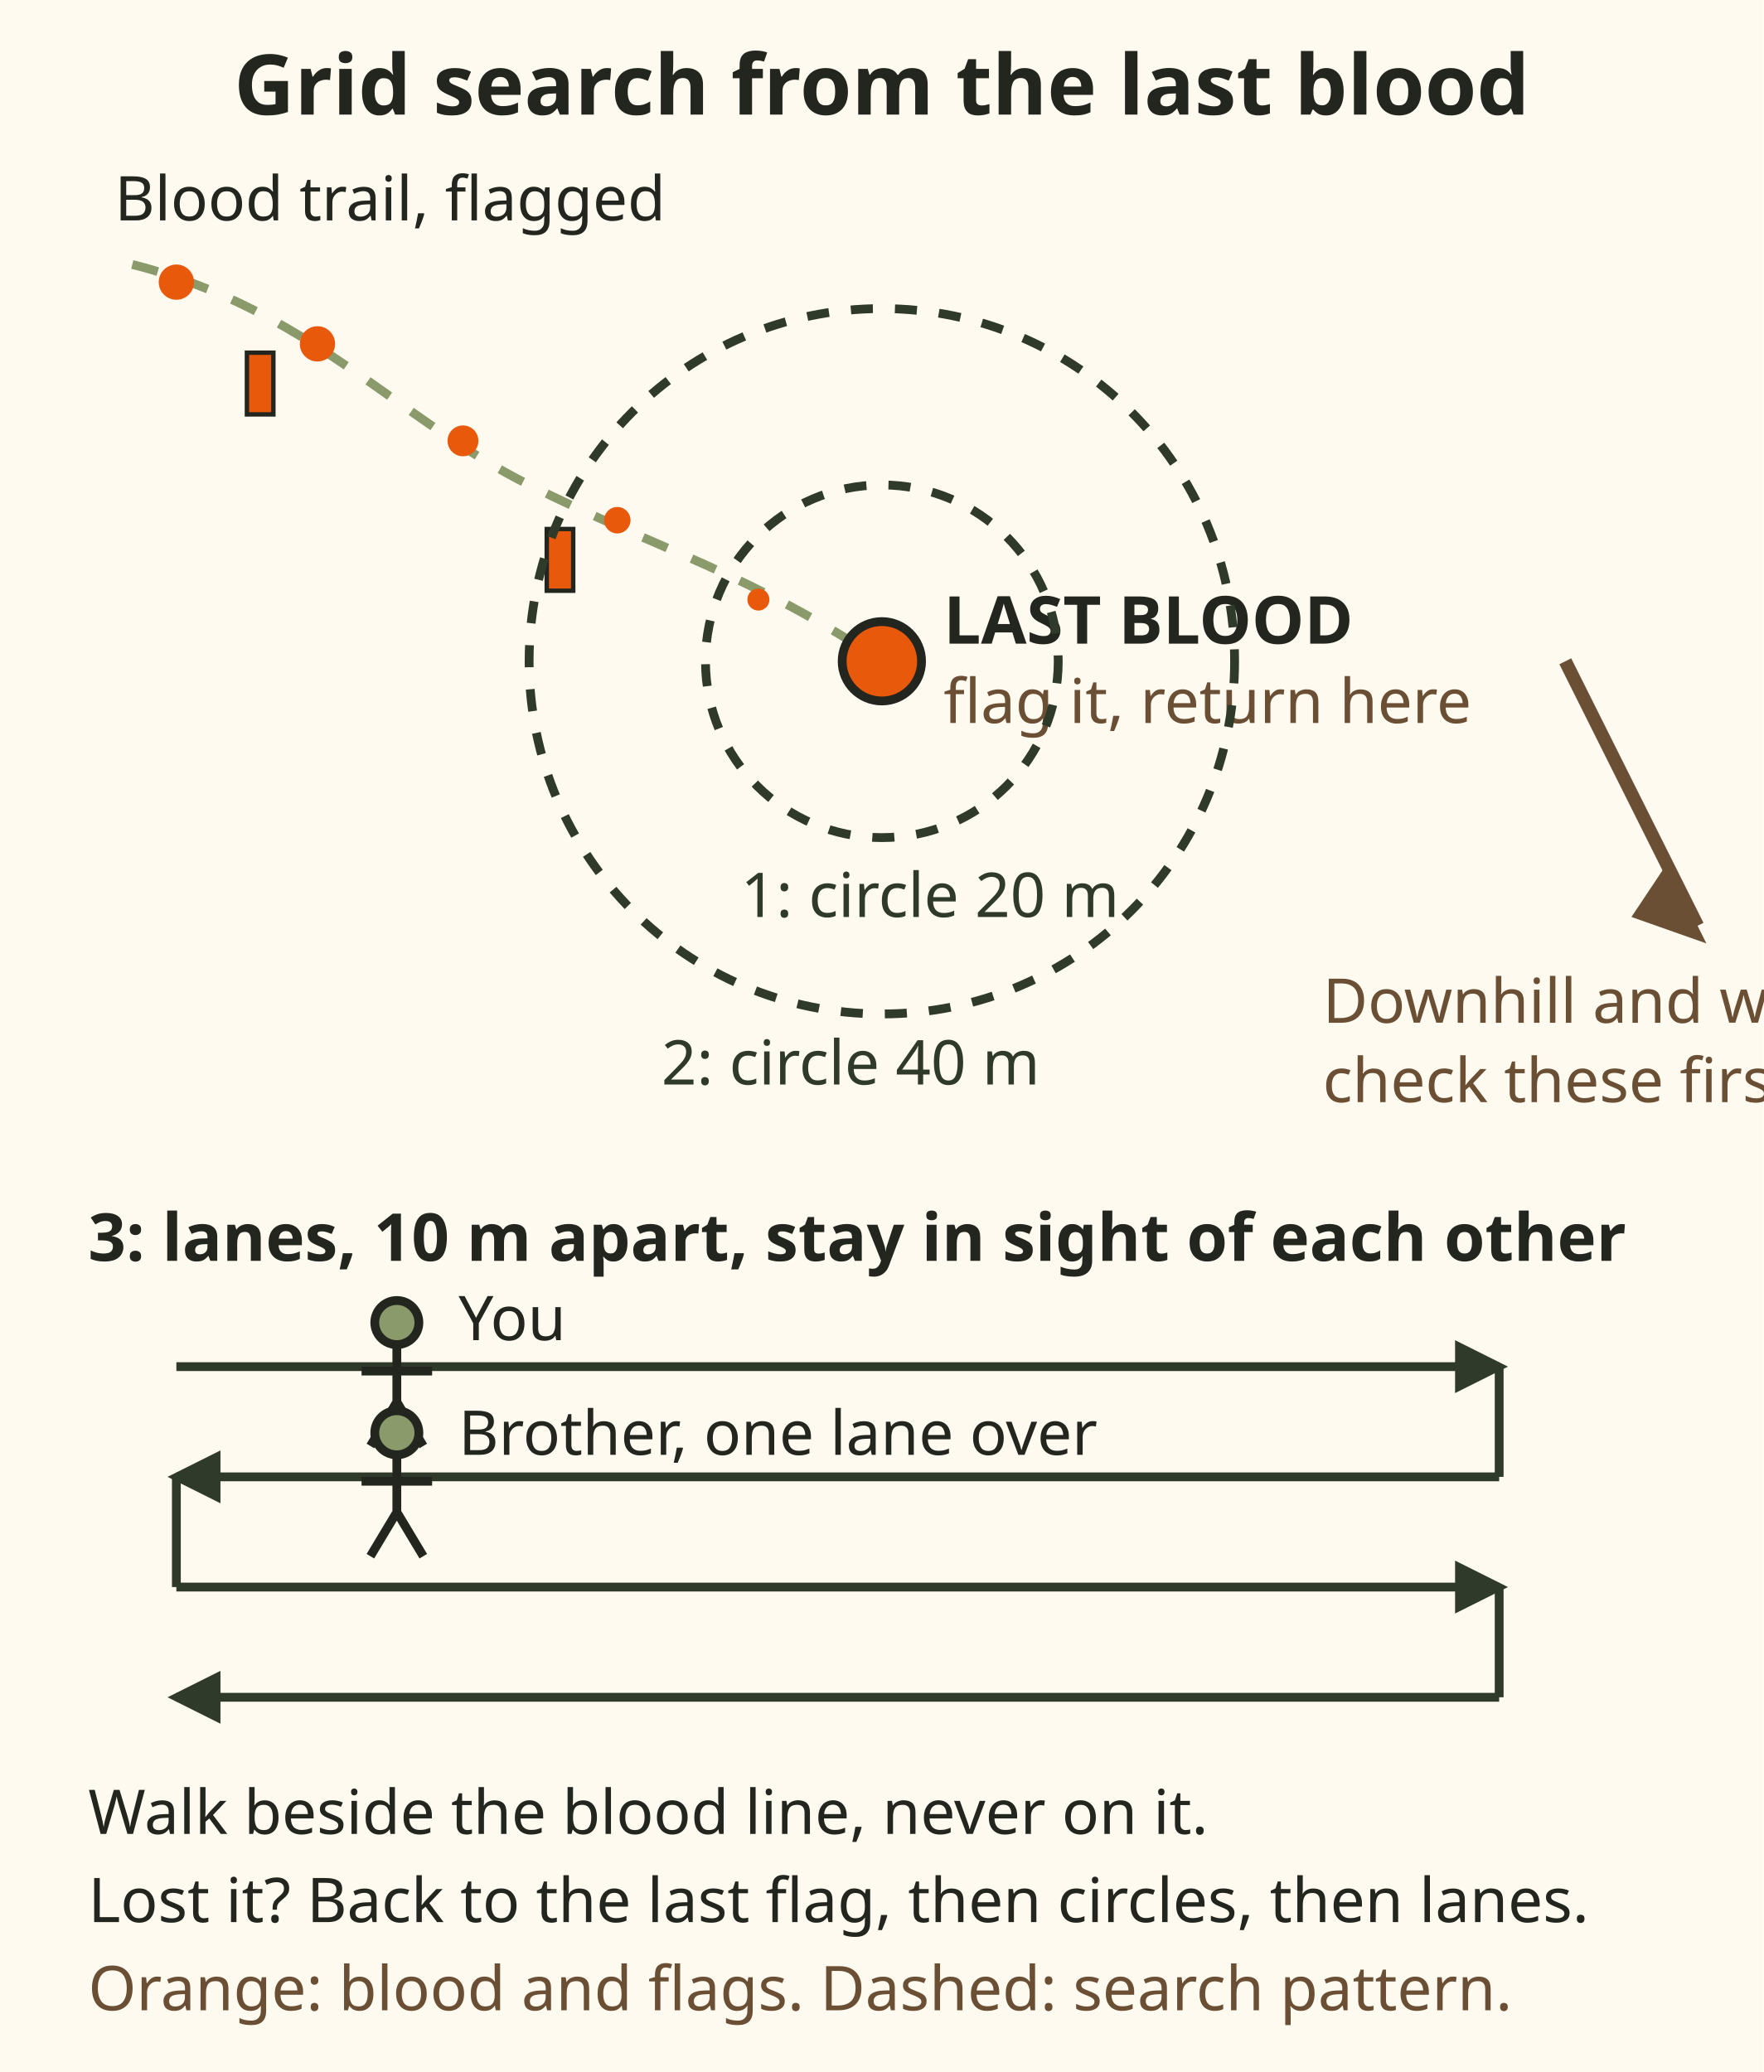
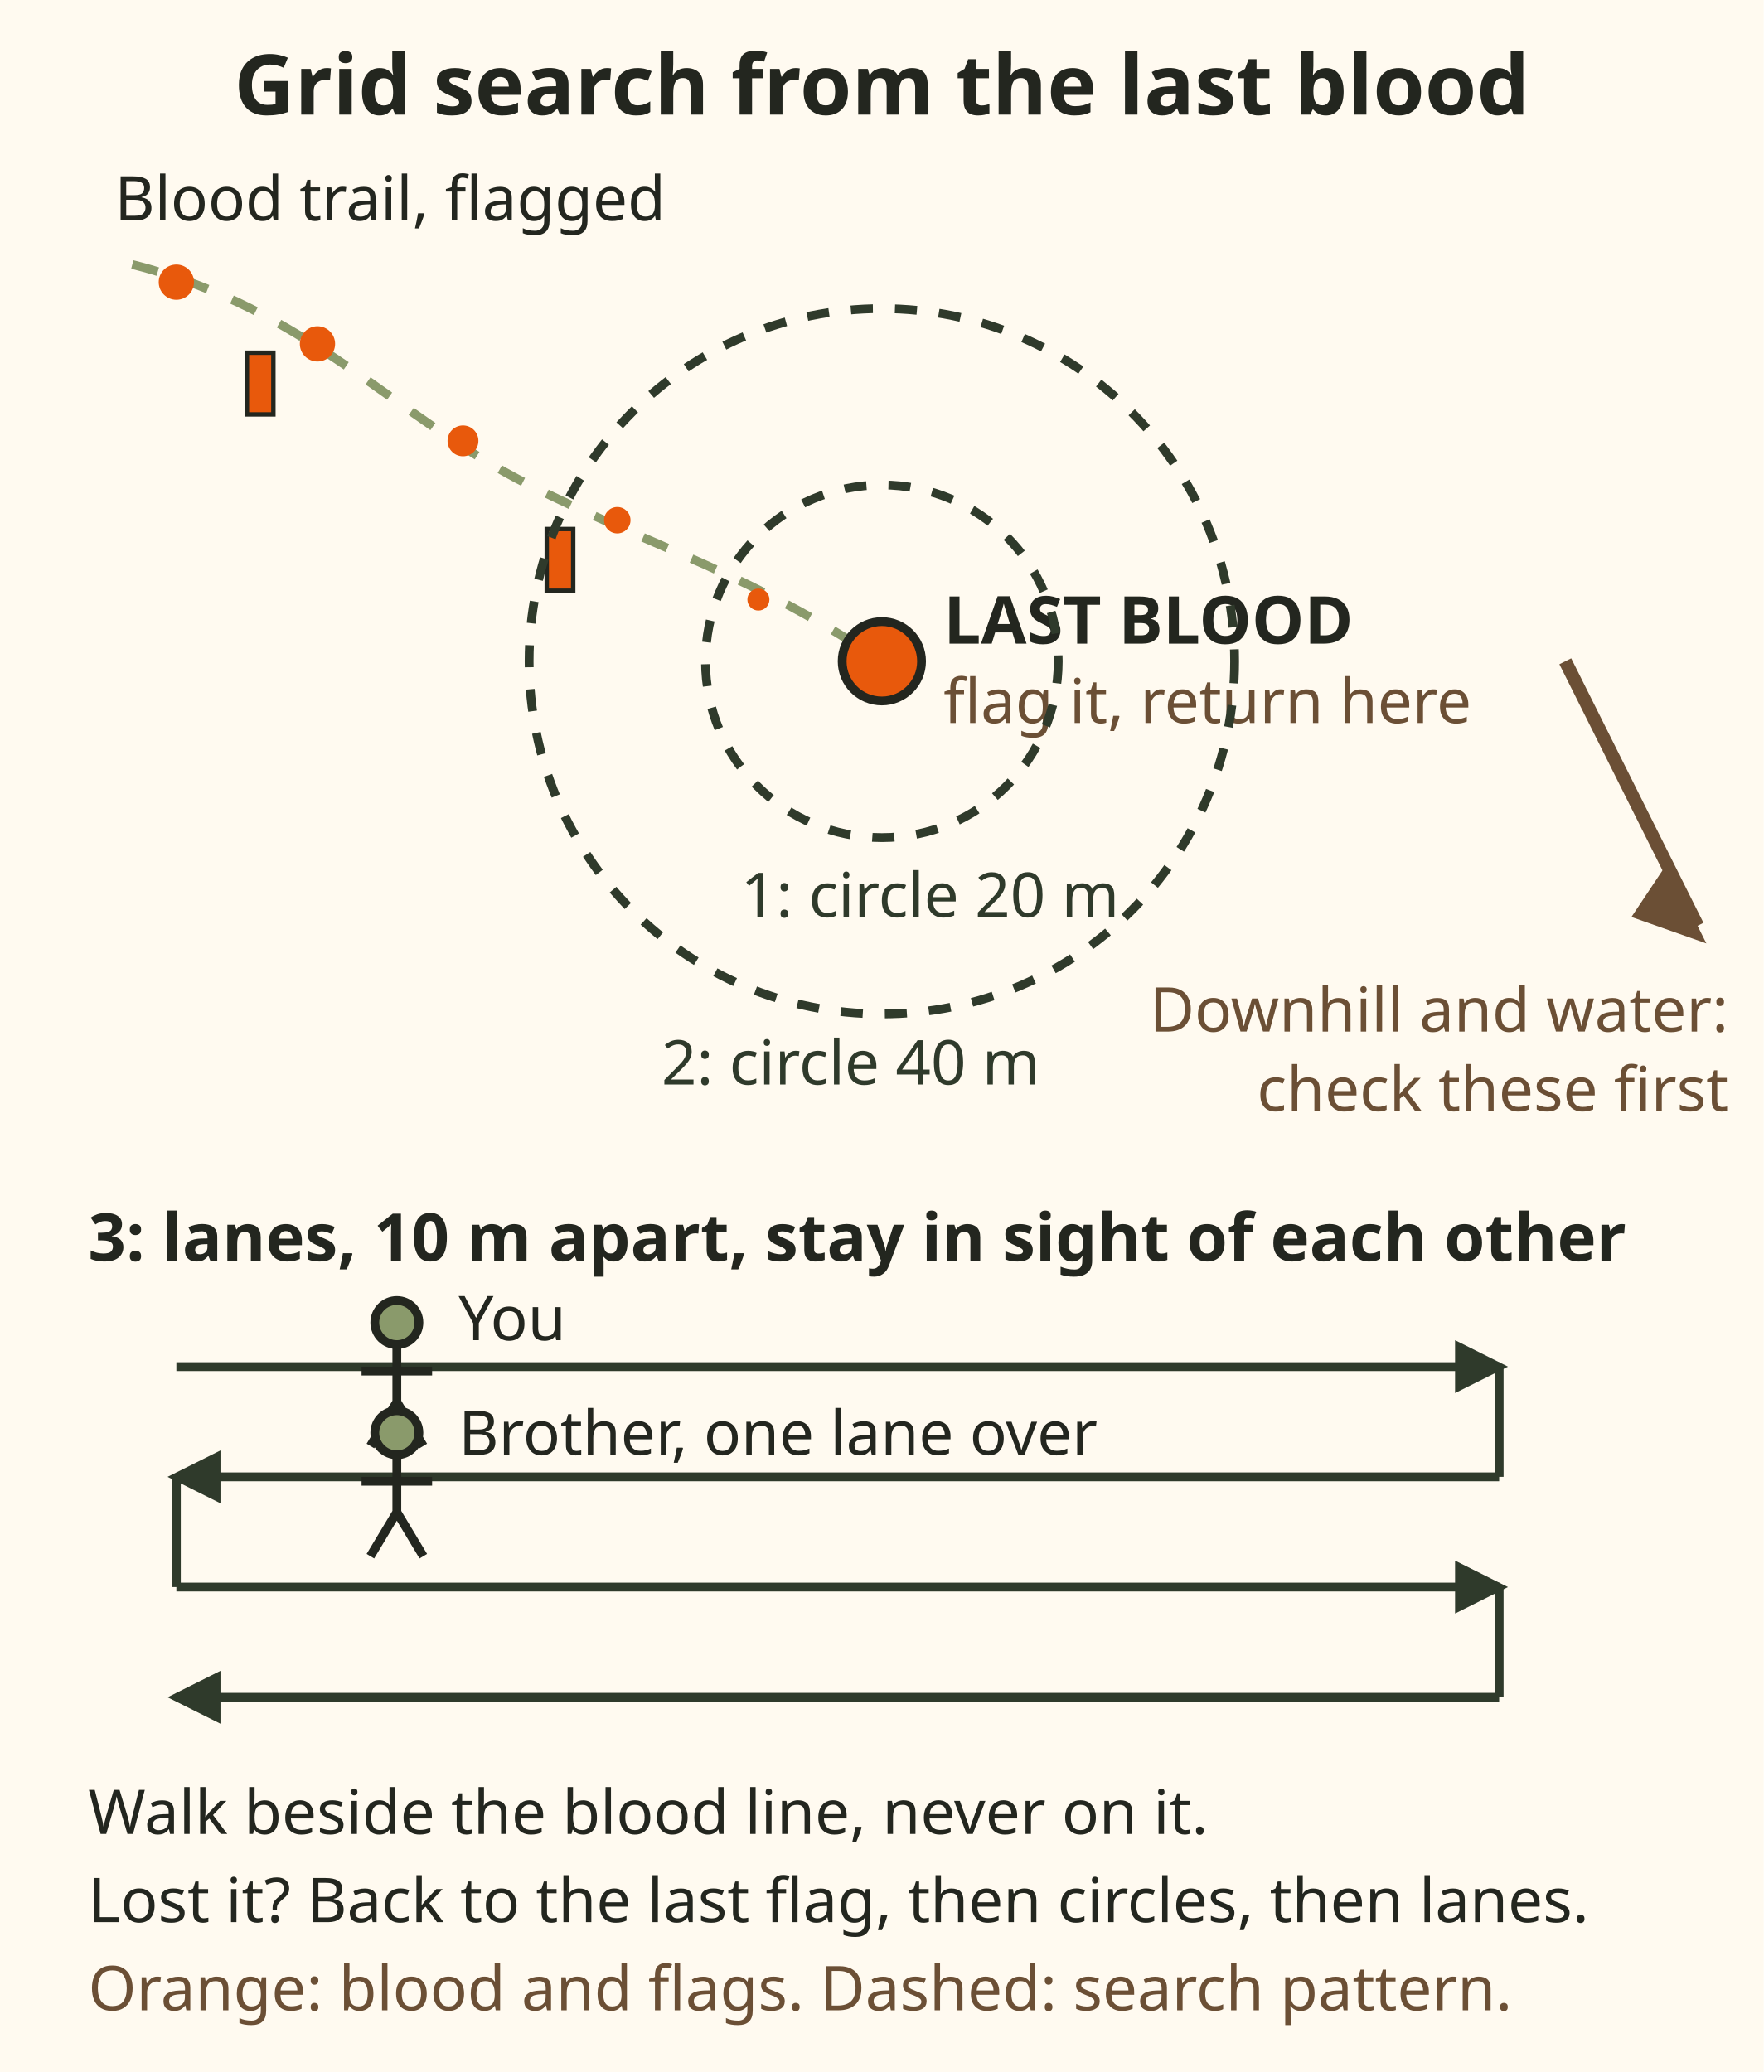
<svg xmlns="http://www.w3.org/2000/svg" viewBox="0 0 400 470" font-family="sans-serif">
  <rect x="0" y="0" width="400" height="470" fill="#fffaf0" />
  <text x="200" y="26" font-size="19" font-weight="bold" fill="#23261f" text-anchor="middle">Grid search from the last blood</text>
  <path d="M30 60 C 70 70, 90 95, 120 110 S 170 130, 200 150" fill="none" stroke="#8a9a6b" stroke-width="2" stroke-dasharray="6 6" />
  <g fill="#e8590c">
    <circle cx="40" cy="64" r="4" />
    <circle cx="72" cy="78" r="4" />
    <circle cx="105" cy="100" r="3.5" />
    <circle cx="140" cy="118" r="3" />
    <circle cx="172" cy="136" r="2.5" />
  </g>
  <text x="26" y="50" font-size="14" fill="#23261f">Blood trail, flagged</text>
  <g fill="#e8590c" stroke="#23261f" stroke-width="1">
    <rect x="56" y="80" width="6" height="14" />
    <rect x="124" y="120" width="6" height="14" />
  </g>
  <circle cx="200" cy="150" r="9" fill="#e8590c" stroke="#23261f" stroke-width="2" />
  <text x="214" y="146" font-size="15" font-weight="bold" fill="#23261f">LAST BLOOD</text>
  <text x="214" y="164" font-size="14" fill="#6b4f35">flag it, return here</text>
  <circle cx="200" cy="150" r="40" fill="none" stroke="#2f3a2b" stroke-width="2" stroke-dasharray="5 5" />
  <circle cx="200" cy="150" r="80" fill="none" stroke="#2f3a2b" stroke-width="2" stroke-dasharray="5 5" />
  <text x="168" y="208" font-size="14" fill="#2f3a2b">1: circle 20 m</text>
  <text x="150" y="246" font-size="14" fill="#2f3a2b">2: circle 40 m</text>
  <text x="20" y="286" font-size="15" font-weight="bold" fill="#23261f">3: lanes, 10 m apart, stay in sight of each other</text>
  <g stroke="#2f3a2b" stroke-width="2" fill="none">
    <path d="M40 310 H340" />
    <path d="M340 310 V335" />
    <path d="M340 335 H40" />
    <path d="M40 335 V360" />
    <path d="M40 360 H340" />
    <path d="M340 360 V385" />
    <path d="M340 385 H40" />
  </g>
  <g fill="#2f3a2b">
    <path d="M330 304 L342 310 L330 316 Z" />
    <path d="M50 329 L38 335 L50 341 Z" />
    <path d="M330 354 L342 360 L330 366 Z" />
    <path d="M50 379 L38 385 L50 391 Z" />
  </g>
  <g stroke="#23261f" stroke-width="2" fill="#8a9a6b">
    <circle cx="90" cy="300" r="5" />
    <path d="M90 305 V318 M82 311 H98 M90 318 L84 328 M90 318 L96 328" fill="none" />
    <circle cx="90" cy="325" r="5" />
    <path d="M90 330 V343 M82 336 H98 M90 343 L84 353 M90 343 L96 353" fill="none" />
  </g>
  <text x="104" y="304" font-size="14" fill="#23261f">You</text>
  <text x="104" y="330" font-size="14" fill="#23261f">Brother, one lane over</text>
  <path d="M355 150 L385 210" fill="none" stroke="#6b4f35" stroke-width="3" />
  <path d="M378 196 L387 214 L370 208 Z" fill="#6b4f35" />
-   <text x="300" y="232" font-size="14" fill="#6b4f35">Downhill and water:</text>
-   <text x="300" y="250" font-size="14" fill="#6b4f35">check these first</text>
+   <text x="392" y="234" font-size="14" fill="#6b4f35" text-anchor="end">Downhill and water:</text>
+   <text x="392" y="252" font-size="14" fill="#6b4f35" text-anchor="end">check these first</text>
  <text x="20" y="416" font-size="14" fill="#23261f">Walk beside the blood line, never on it.</text>
  <text x="20" y="436" font-size="14" fill="#23261f">Lost it? Back to the last flag, then circles, then lanes.</text>
  <text x="20" y="456" font-size="14" fill="#6b4f35">Orange: blood and flags. Dashed: search pattern.</text>
</svg>
